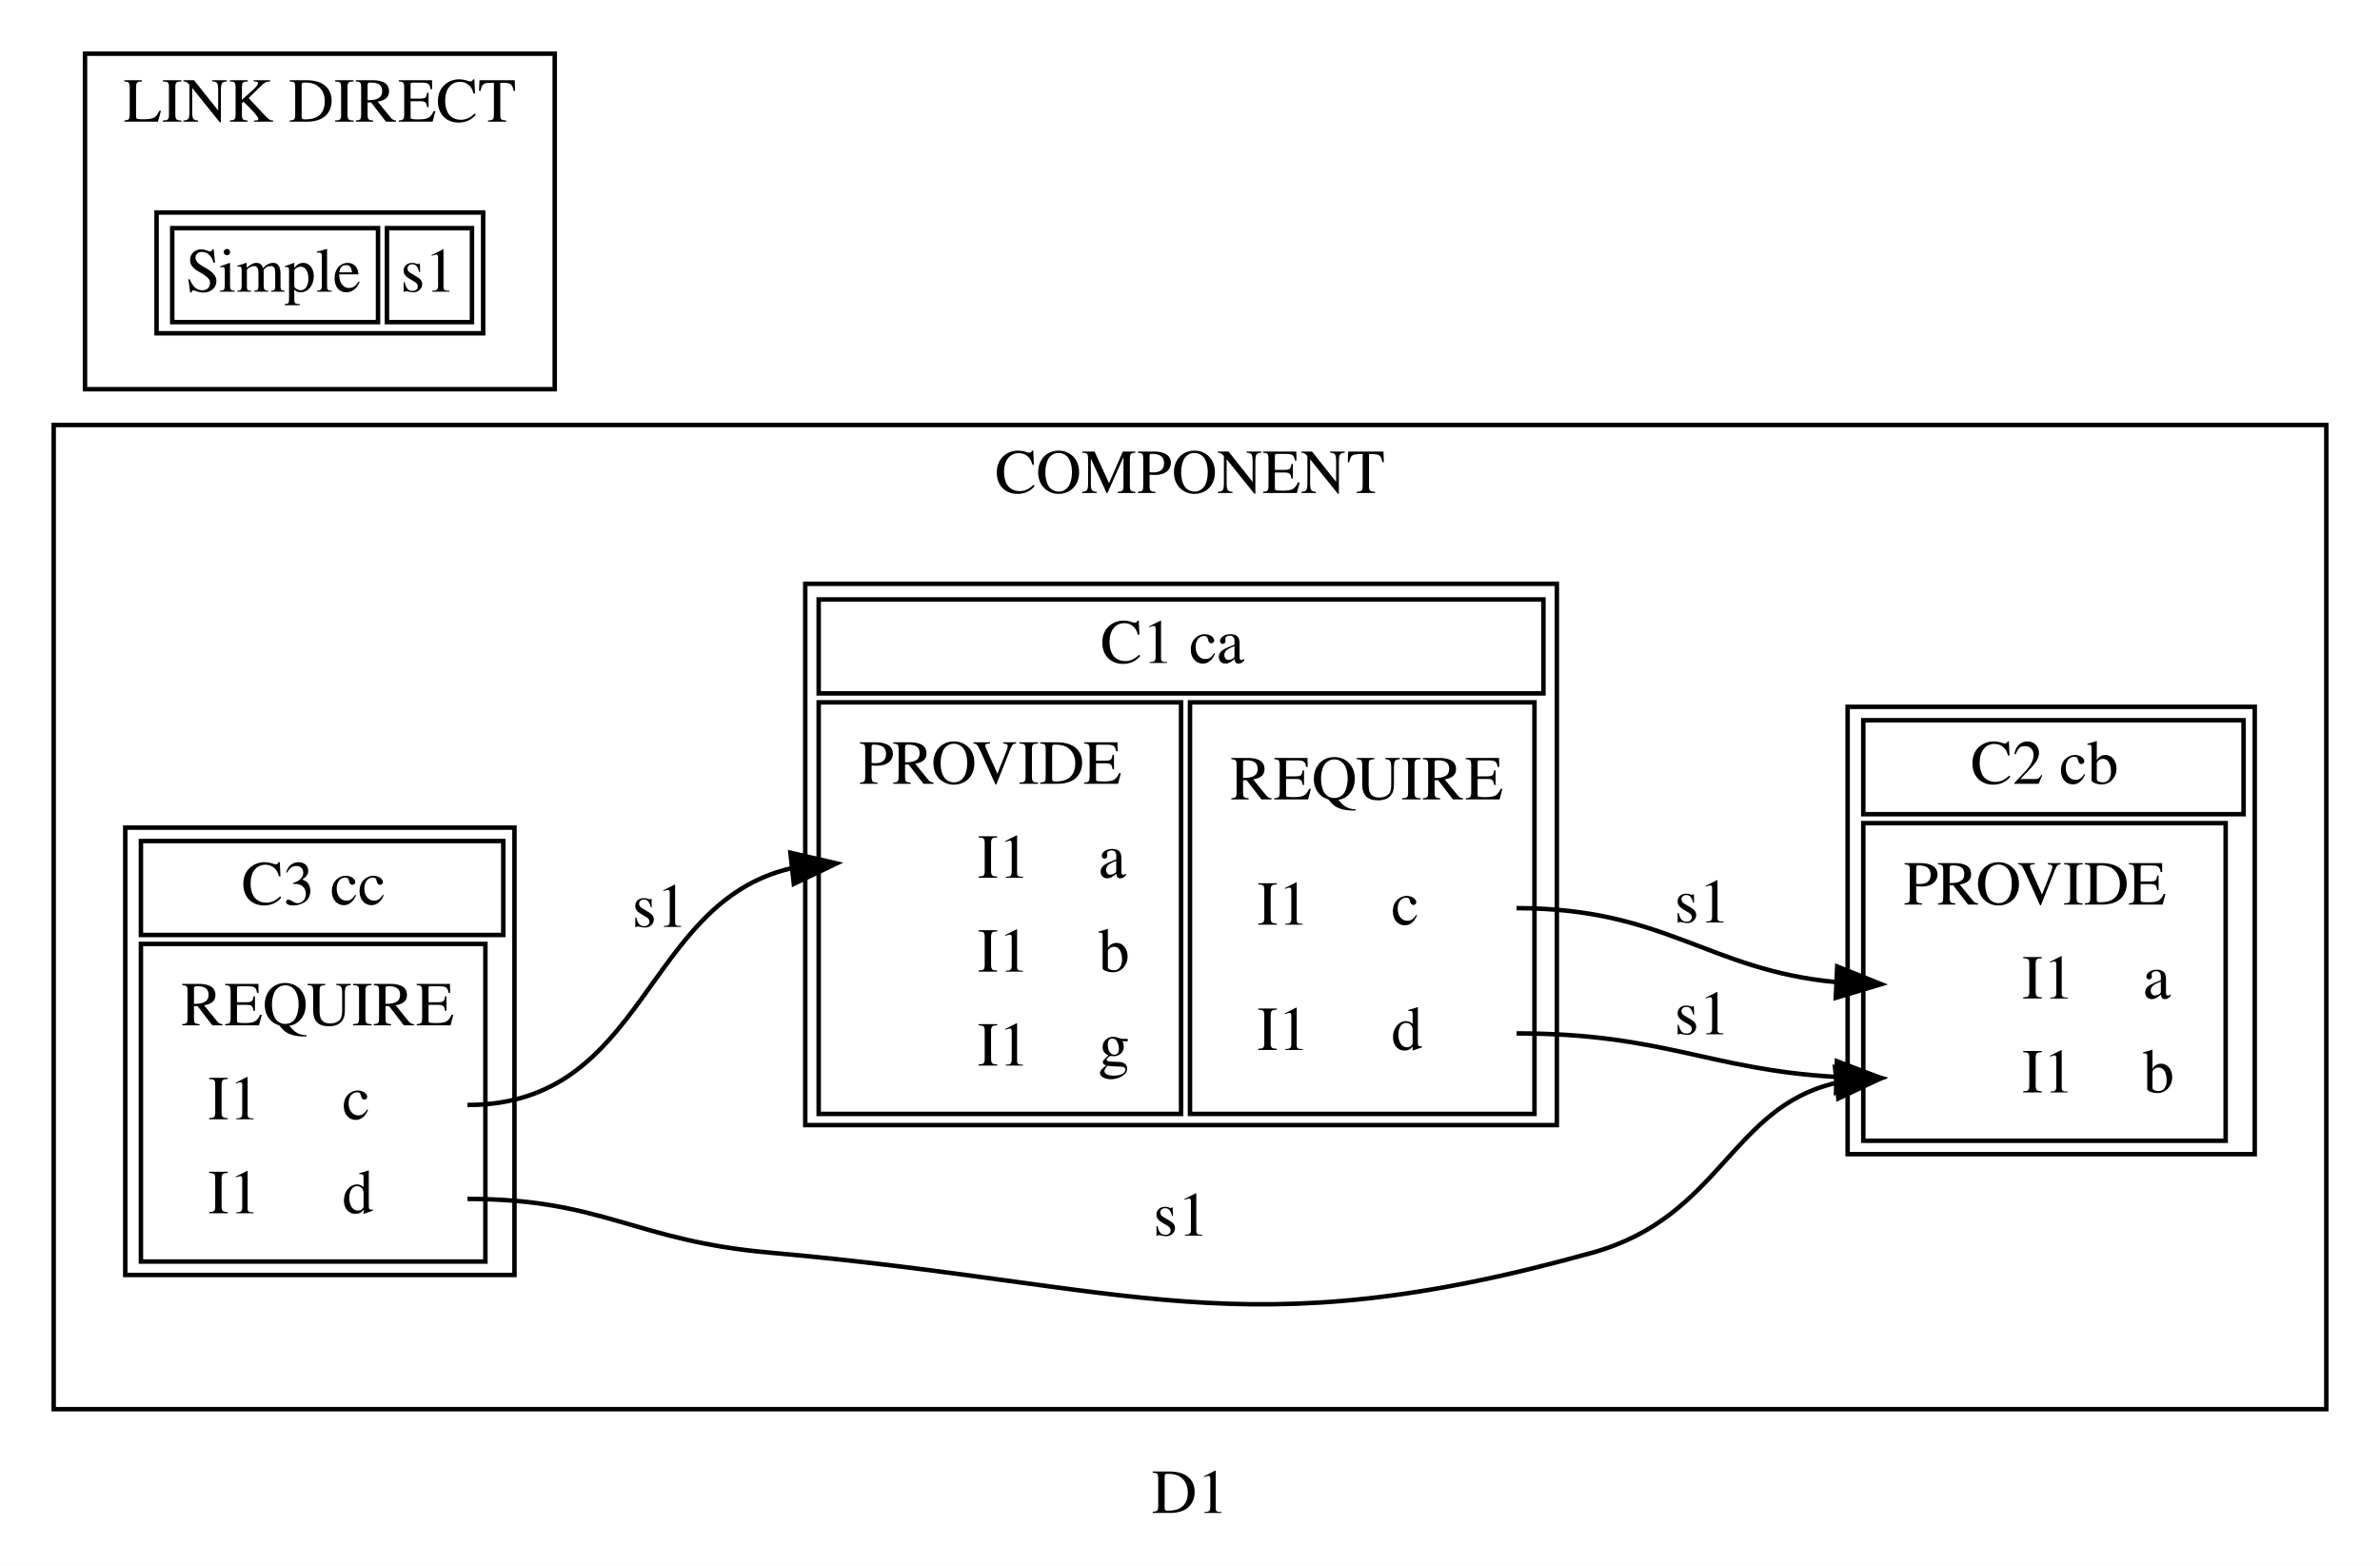
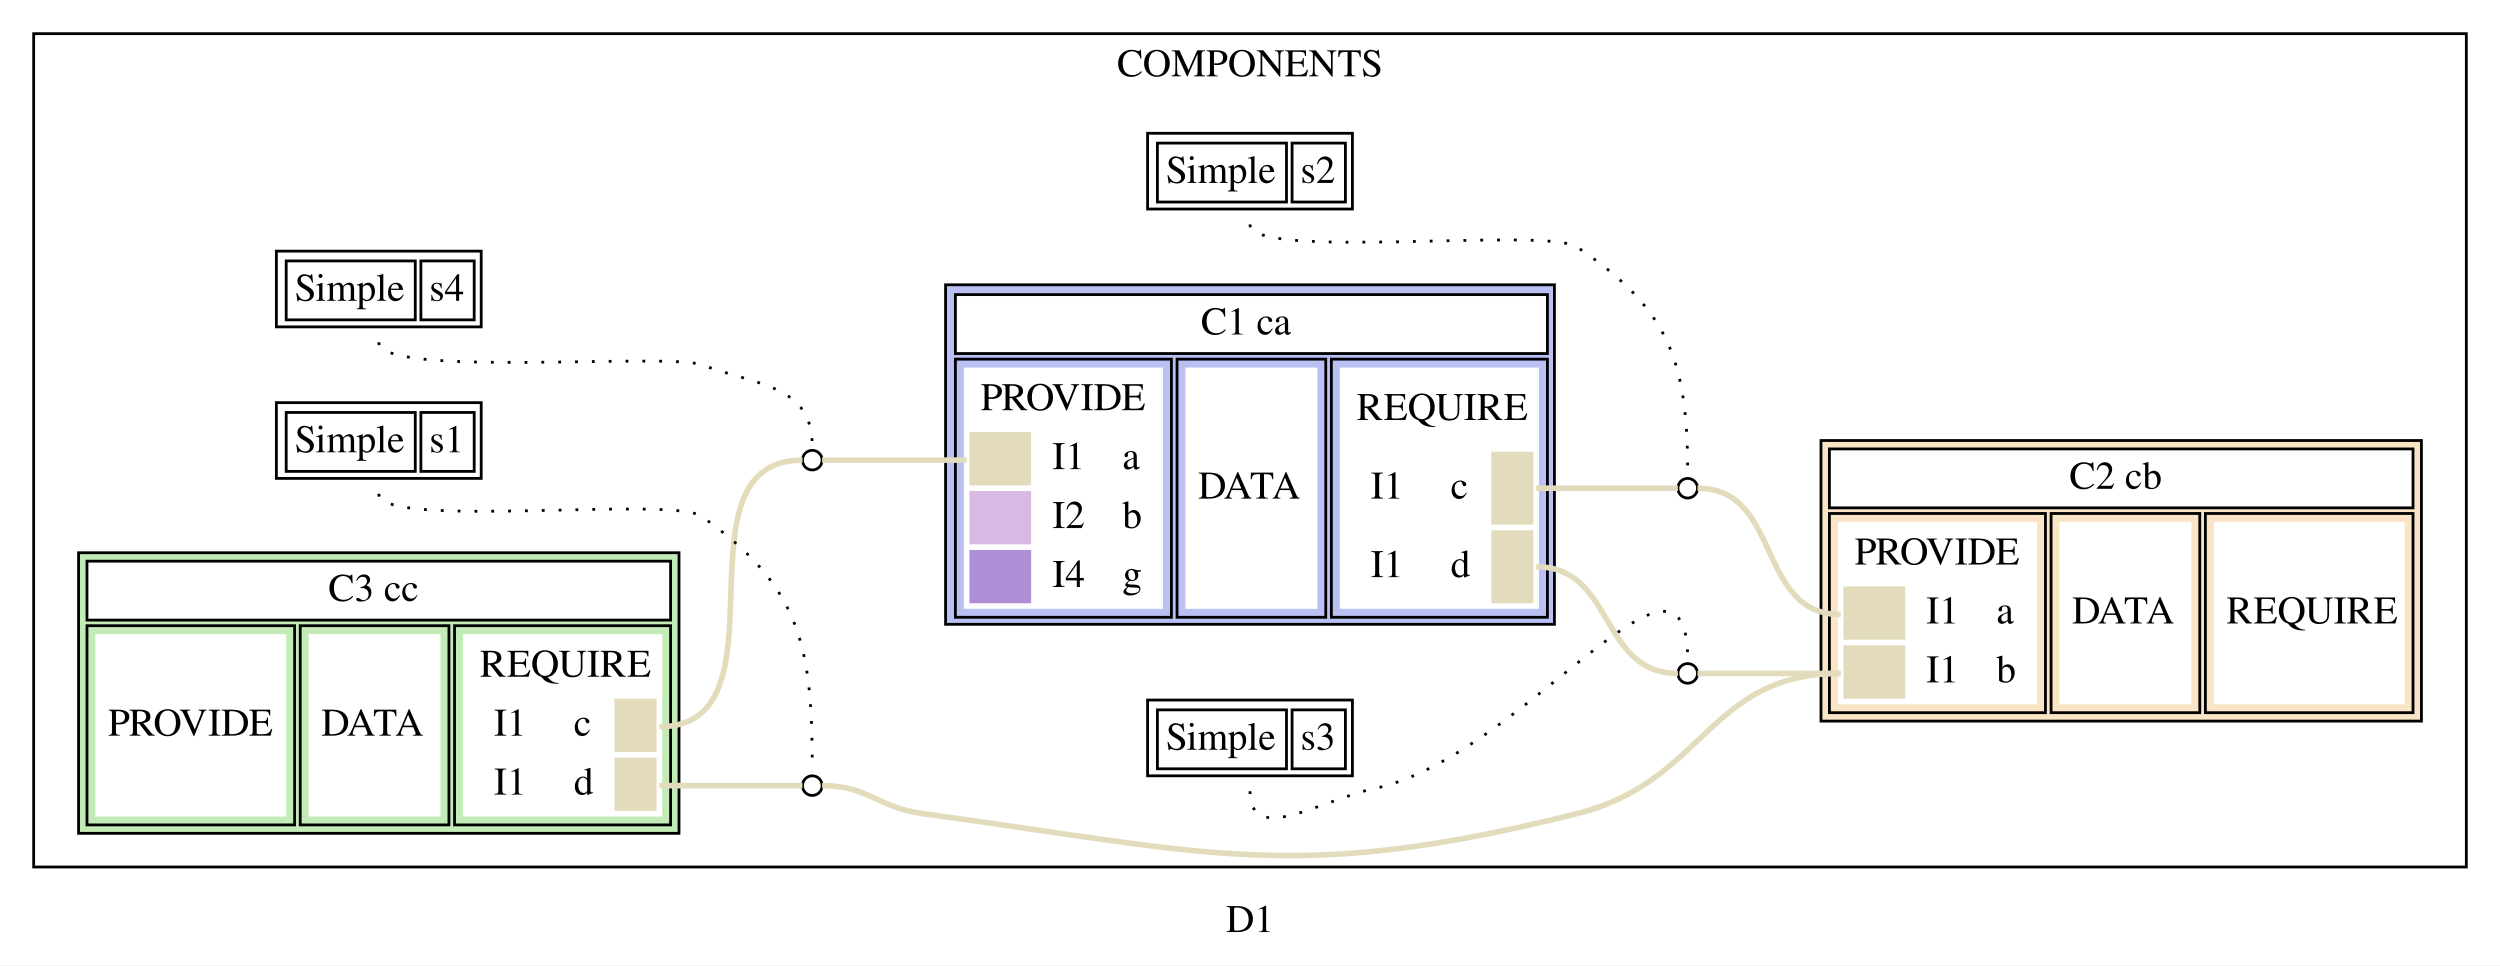
- <svg xmlns="http://www.w3.org/2000/svg" xmlns:xlink="http://www.w3.org/1999/xlink" width="532pt" height="350pt" viewBox="0.00 0.00 532.00 350.00">
-   <g id="graph0" class="graph" transform="scale(1 1) rotate(0) translate(4 346)">
-     <polygon fill="white" stroke="none" points="-4,4 -4,-346 528,-346 528,4 -4,4" />
-     <text text-anchor="middle" x="262" y="-7.8" font-family="Times,serif" font-size="14.00">D1</text>
+ <svg xmlns="http://www.w3.org/2000/svg" xmlns:xlink="http://www.w3.org/1999/xlink" width="891pt" height="344pt" viewBox="0.00 0.00 891.00 344.00">
+   <g id="graph0" class="graph" transform="scale(1 1) rotate(0) translate(4 340)">
+     <polygon fill="white" stroke="none" points="-4,4 -4,-340 887,-340 887,4 -4,4" />
+     <text text-anchor="middle" x="441.5" y="-7.8" font-family="Times,serif" font-size="14.00">D1</text>
    <g id="clust1" class="cluster">
-       <polygon fill="none" stroke="black" points="8,-31 8,-251 516,-251 516,-31 8,-31" />
-       <text text-anchor="middle" x="262" y="-235.8" font-family="Times,serif" font-size="14.00">COMPONENT</text>
-     </g>
-     <g id="clust4" class="cluster">
-       <polygon fill="none" stroke="black" points="15,-259 15,-334 120,-334 120,-259 15,-259" />
-       <text text-anchor="middle" x="67.5" y="-318.8" font-family="Times,serif" font-size="14.00">LINK DIRECT</text>
+       <polygon fill="none" stroke="black" points="8,-31 8,-328 875,-328 875,-31 8,-31" />
+       <text text-anchor="middle" x="441.5" y="-312.8" font-family="Times,serif" font-size="14.00">COMPONENTS</text>
    </g>
    <g id="node1" class="node">
+       <polygon fill="#bac0f4" stroke="none" points="333,-117.5 333,-238.5 550,-238.5 550,-117.5 333,-117.5" />
      <g id="a_node1_0">
        <a xlink:href="https://www.lapin.fr/C1" xlink:title="&lt;TABLE&gt;">
-           <polygon fill="none" stroke="black" points="179,-191 179,-212 341,-212 341,-191 179,-191" />
-           <text text-anchor="start" x="242" y="-197.8" font-family="Times,serif" font-size="14.00">C1 ca </text>
-         </a>
-       </g>
-       <polygon fill="none" stroke="black" points="179,-97 179,-189 260,-189 260,-97 179,-97" />
-       <text text-anchor="start" x="188" y="-170.8" font-family="Times,serif" font-size="14.00"> PROVIDE</text>
+           <polygon fill="white" stroke="none" points="336.5,-214 336.5,-235 547.5,-235 547.5,-214 336.5,-214" />
+           <polygon fill="none" stroke="black" points="336.5,-214 336.5,-235 547.5,-235 547.5,-214 336.5,-214" />
+           <text text-anchor="start" x="424" y="-220.8" font-family="Times,serif" font-size="14.00">C1 ca </text>
+         </a>
+       </g>
+       <polygon fill="none" stroke="black" points="336.5,-120 336.5,-212 413.5,-212 413.5,-120 336.5,-120" />
+       <polygon fill="white" stroke="none" points="339.5,-123 339.5,-209 410.5,-209 410.5,-123 339.5,-123" />
+       <text text-anchor="start" x="345.5" y="-193.8" font-family="Times,serif" font-size="14.00">PROVIDE</text>
+       <polygon fill="#e2dcbc" stroke="none" points="341.5,-167 341.5,-186 363.5,-186 363.5,-167 341.5,-167" />
+       <text text-anchor="start" x="350.5" y="-172.8" font-family="Times,serif" font-size="14.00"> </text>
      <g id="a_node1_1">
        <a xlink:href="https://www.lapin.fr/I1" xlink:title="&lt;TABLE&gt;">
-           <text text-anchor="start" x="214.5" y="-149.8" font-family="Times,serif" font-size="14.00">I1</text>
-         </a>
-       </g>
-       <text text-anchor="start" x="241.5" y="-149.8" font-family="Times,serif" font-size="14.00">a</text>
+           <text text-anchor="start" x="371" y="-172.8" font-family="Times,serif" font-size="14.00">I1</text>
+         </a>
+       </g>
+       <text text-anchor="start" x="396" y="-172.8" font-family="Times,serif" font-size="14.00">a</text>
+       <polygon fill="#d9b8e3" stroke="none" points="341.5,-146 341.5,-165 363.5,-165 363.5,-146 341.5,-146" />
+       <text text-anchor="start" x="350.5" y="-151.8" font-family="Times,serif" font-size="14.00"> </text>
      <g id="a_node1_2">
-         <a xlink:href="https://www.lapin.fr/I1" xlink:title="&lt;TABLE&gt;">
-           <text text-anchor="start" x="214.5" y="-128.8" font-family="Times,serif" font-size="14.00">I1</text>
-         </a>
-       </g>
-       <text text-anchor="start" x="241.5" y="-128.8" font-family="Times,serif" font-size="14.00">b</text>
+         <a xlink:href="https://www.lapin.fr/I2" xlink:title="&lt;TABLE&gt;">
+           <text text-anchor="start" x="371" y="-151.8" font-family="Times,serif" font-size="14.00">I2</text>
+         </a>
+       </g>
+       <text text-anchor="start" x="396" y="-151.8" font-family="Times,serif" font-size="14.00">b</text>
+       <polygon fill="#ad8fd6" stroke="none" points="341.5,-125 341.5,-144 363.5,-144 363.5,-125 341.5,-125" />
+       <text text-anchor="start" x="350.5" y="-130.8" font-family="Times,serif" font-size="14.00"> </text>
      <g id="a_node1_3">
-         <a xlink:href="https://www.lapin.fr/I1" xlink:title="&lt;TABLE&gt;">
-           <text text-anchor="start" x="214.5" y="-107.8" font-family="Times,serif" font-size="14.00">I1</text>
-         </a>
-       </g>
-       <text text-anchor="start" x="241.5" y="-107.8" font-family="Times,serif" font-size="14.00">g</text>
-       <polygon fill="none" stroke="black" points="262,-97 262,-189 339,-189 339,-97 262,-97" />
-       <text text-anchor="start" x="271" y="-167.3" font-family="Times,serif" font-size="14.00">REQUIRE</text>
+         <a xlink:href="https://www.lapin.fr/I4" xlink:title="&lt;TABLE&gt;">
+           <text text-anchor="start" x="371" y="-130.8" font-family="Times,serif" font-size="14.00">I4</text>
+         </a>
+       </g>
+       <text text-anchor="start" x="396" y="-130.8" font-family="Times,serif" font-size="14.00">g</text>
+       <polygon fill="none" stroke="black" points="415.5,-120 415.5,-212 468.5,-212 468.5,-120 415.5,-120" />
+       <polygon fill="white" stroke="none" points="418.5,-123 418.5,-209 465.5,-209 465.5,-123 418.5,-123" />
+       <text text-anchor="start" x="423" y="-162.3" font-family="Times,serif" font-size="14.00">DATA</text>
+       <polygon fill="none" stroke="black" points="470.5,-120 470.5,-212 547.5,-212 547.5,-120 470.5,-120" />
+       <polygon fill="white" stroke="none" points="473.5,-123 473.5,-209 544.5,-209 544.5,-123 473.5,-123" />
+       <text text-anchor="start" x="479.5" y="-190.3" font-family="Times,serif" font-size="14.00">REQUIRE</text>
      <g id="a_node1_4">
        <a xlink:href="https://www.lapin.fr/I1" xlink:title="&lt;TABLE&gt;">
-           <text text-anchor="start" x="277" y="-139.3" font-family="Times,serif" font-size="14.00">I1</text>
-         </a>
-       </g>
-       <text text-anchor="start" x="307" y="-139.3" font-family="Times,serif" font-size="14.00">c</text>
+           <text text-anchor="start" x="484.5" y="-162.3" font-family="Times,serif" font-size="14.00">I1</text>
+         </a>
+       </g>
+       <text text-anchor="start" x="513" y="-162.3" font-family="Times,serif" font-size="14.00">c</text>
+       <polygon fill="#e2dcbc" stroke="none" points="527.5,-153 527.5,-179 542.5,-179 542.5,-153 527.5,-153" />
+       <text text-anchor="start" x="533" y="-162.3" font-family="Times,serif" font-size="14.00"> </text>
      <g id="a_node1_5">
        <a xlink:href="https://www.lapin.fr/I1" xlink:title="&lt;TABLE&gt;">
-           <text text-anchor="start" x="277" y="-111.3" font-family="Times,serif" font-size="14.00">I1</text>
-         </a>
-       </g>
-       <text text-anchor="start" x="307" y="-111.3" font-family="Times,serif" font-size="14.00">d</text>
-       <polygon fill="none" stroke="black" points="176,-94.5 176,-215.5 344,-215.5 344,-94.5 176,-94.5" />
+           <text text-anchor="start" x="484.5" y="-134.3" font-family="Times,serif" font-size="14.00">I1</text>
+         </a>
+       </g>
+       <text text-anchor="start" x="513" y="-134.3" font-family="Times,serif" font-size="14.00">d</text>
+       <polygon fill="#e2dcbc" stroke="none" points="527.5,-125 527.5,-151 542.5,-151 542.5,-125 527.5,-125" />
+       <text text-anchor="start" x="533" y="-134.3" font-family="Times,serif" font-size="14.00"> </text>
+       <polygon fill="none" stroke="black" points="333,-117.5 333,-238.5 550,-238.5 550,-117.5 333,-117.5" />
+     </g>
+     <g id="node6" class="node">
+       <ellipse fill="none" stroke="black" cx="597.5" cy="-166" rx="3.5" ry="3.5" />
+     </g>
+     <g id="edge5" class="edge">
+       <path fill="none" stroke="#e2dcbc" stroke-width="2" d="M543.5,-166C565.944,-166 571.556,-166 594,-166" />
+     </g>
+     <g id="node8" class="node">
+       <ellipse fill="none" stroke="black" cx="597.5" cy="-100" rx="3.5" ry="3.5" />
+     </g>
+     <g id="edge8" class="edge">
+       <path fill="none" stroke="#e2dcbc" stroke-width="2" d="M543.5,-138C571.589,-138 565.911,-100 594,-100" />
    </g>
    <g id="node2" class="node">
+       <polygon fill="#fae4c6" stroke="none" points="645,-83 645,-183 859,-183 859,-83 645,-83" />
      <g id="a_node2_6">
        <a xlink:href="https://www.lapin.fr/C2" xlink:title="&lt;TABLE&gt;">
-           <polygon fill="none" stroke="black" points="412.5,-164 412.5,-185 497.5,-185 497.5,-164 412.5,-164" />
-           <text text-anchor="start" x="436.5" y="-170.8" font-family="Times,serif" font-size="14.00">C2 cb </text>
-         </a>
-       </g>
-       <polygon fill="none" stroke="black" points="412.5,-91 412.5,-162 493.5,-162 493.5,-91 412.5,-91" />
-       <text text-anchor="start" x="421.5" y="-143.8" font-family="Times,serif" font-size="14.00"> PROVIDE</text>
+           <polygon fill="white" stroke="none" points="648,-159 648,-180 856,-180 856,-159 648,-159" />
+           <polygon fill="none" stroke="black" points="648,-159 648,-180 856,-180 856,-159 648,-159" />
+           <text text-anchor="start" x="733.5" y="-165.8" font-family="Times,serif" font-size="14.00">C2 cb </text>
+         </a>
+       </g>
+       <polygon fill="none" stroke="black" points="648,-86 648,-157 725,-157 725,-86 648,-86" />
+       <polygon fill="white" stroke="none" points="651,-89 651,-154 722,-154 722,-89 651,-89" />
+       <text text-anchor="start" x="657" y="-138.8" font-family="Times,serif" font-size="14.00">PROVIDE</text>
+       <polygon fill="#e2dcbc" stroke="none" points="653,-112 653,-131 675,-131 675,-112 653,-112" />
+       <text text-anchor="start" x="662" y="-117.8" font-family="Times,serif" font-size="14.00"> </text>
      <g id="a_node2_7">
        <a xlink:href="https://www.lapin.fr/I1" xlink:title="&lt;TABLE&gt;">
-           <text text-anchor="start" x="448" y="-122.8" font-family="Times,serif" font-size="14.00">I1</text>
-         </a>
-       </g>
-       <text text-anchor="start" x="475" y="-122.8" font-family="Times,serif" font-size="14.00">a</text>
+           <text text-anchor="start" x="682.5" y="-117.8" font-family="Times,serif" font-size="14.00">I1</text>
+         </a>
+       </g>
+       <text text-anchor="start" x="707.5" y="-117.8" font-family="Times,serif" font-size="14.00">a</text>
+       <polygon fill="#e2dcbc" stroke="none" points="653,-91 653,-110 675,-110 675,-91 653,-91" />
+       <text text-anchor="start" x="662" y="-96.8" font-family="Times,serif" font-size="14.00"> </text>
      <g id="a_node2_8">
        <a xlink:href="https://www.lapin.fr/I1" xlink:title="&lt;TABLE&gt;">
-           <text text-anchor="start" x="448" y="-101.8" font-family="Times,serif" font-size="14.00">I1</text>
-         </a>
-       </g>
-       <text text-anchor="start" x="475" y="-101.8" font-family="Times,serif" font-size="14.00">b</text>
-       <polygon fill="none" stroke="black" points="409,-88 409,-188 500,-188 500,-88 409,-88" />
-     </g>
-     <g id="edge2" class="edge">
-       <path fill="none" stroke="black" d="M335,-143C368.388,-143 377.753,-129.158 406.449,-126.455" />
-       <polygon fill="black" stroke="black" points="406.668,-129.948 416.5,-126 406.352,-122.956 406.668,-129.948" />
-       <text text-anchor="middle" x="376.5" y="-139.8" font-family="Times,serif" font-size="14.00">s1</text>
-     </g>
-     <g id="edge3" class="edge">
-       <path fill="none" stroke="black" d="M335,-115C367.787,-115 377.988,-106.928 406.188,-105.288" />
-       <polygon fill="black" stroke="black" points="406.602,-108.778 416.5,-105 406.406,-101.781 406.602,-108.778" />
-       <text text-anchor="middle" x="376.5" y="-114.8" font-family="Times,serif" font-size="14.00">s1</text>
+           <text text-anchor="start" x="682.5" y="-96.8" font-family="Times,serif" font-size="14.00">I1</text>
+         </a>
+       </g>
+       <text text-anchor="start" x="707.5" y="-96.8" font-family="Times,serif" font-size="14.00">b</text>
+       <polygon fill="none" stroke="black" points="727,-86 727,-157 780,-157 780,-86 727,-86" />
+       <polygon fill="white" stroke="none" points="730,-89 730,-154 777,-154 777,-89 730,-89" />
+       <text text-anchor="start" x="734.5" y="-117.8" font-family="Times,serif" font-size="14.00">DATA</text>
+       <polygon fill="none" stroke="black" points="782,-86 782,-157 856,-157 856,-86 782,-86" />
+       <polygon fill="white" stroke="none" points="785,-89 785,-154 853,-154 853,-89 785,-89" />
+       <text text-anchor="start" x="789.5" y="-117.8" font-family="Times,serif" font-size="14.00">REQUIRE</text>
+       <polygon fill="none" stroke="black" points="645,-83 645,-183 859,-183 859,-83 645,-83" />
    </g>
    <g id="node3" class="node">
+       <polygon fill="#c3ebb7" stroke="none" points="24,-43 24,-143 238,-143 238,-43 24,-43" />
      <g id="a_node3_9">
        <a xlink:href="https://www.lapin.fr/C3" xlink:title="&lt;TABLE&gt;">
-           <polygon fill="none" stroke="black" points="27.5,-137 27.5,-158 108.5,-158 108.5,-137 27.5,-137" />
-           <text text-anchor="start" x="50" y="-143.8" font-family="Times,serif" font-size="14.00">C3 cc </text>
-         </a>
-       </g>
-       <polygon fill="none" stroke="black" points="27.5,-64 27.5,-135 104.5,-135 104.5,-64 27.5,-64" />
-       <text text-anchor="start" x="36.5" y="-116.8" font-family="Times,serif" font-size="14.00">REQUIRE</text>
+           <polygon fill="white" stroke="none" points="27,-119 27,-140 235,-140 235,-119 27,-119" />
+           <polygon fill="none" stroke="black" points="27,-119 27,-140 235,-140 235,-119 27,-119" />
+           <text text-anchor="start" x="113" y="-125.8" font-family="Times,serif" font-size="14.00">C3 cc </text>
+         </a>
+       </g>
+       <polygon fill="none" stroke="black" points="27,-46 27,-117 101,-117 101,-46 27,-46" />
+       <polygon fill="white" stroke="none" points="30,-49 30,-114 98,-114 98,-49 30,-49" />
+       <text text-anchor="start" x="34.5" y="-77.8" font-family="Times,serif" font-size="14.00">PROVIDE</text>
+       <polygon fill="none" stroke="black" points="103,-46 103,-117 156,-117 156,-46 103,-46" />
+       <polygon fill="white" stroke="none" points="106,-49 106,-114 153,-114 153,-49 106,-49" />
+       <text text-anchor="start" x="110.5" y="-77.8" font-family="Times,serif" font-size="14.00">DATA</text>
+       <polygon fill="none" stroke="black" points="158,-46 158,-117 235,-117 235,-46 158,-46" />
+       <polygon fill="white" stroke="none" points="161,-49 161,-114 232,-114 232,-49 161,-49" />
+       <text text-anchor="start" x="167" y="-98.8" font-family="Times,serif" font-size="14.00">REQUIRE</text>
      <g id="a_node3_10">
        <a xlink:href="https://www.lapin.fr/I1" xlink:title="&lt;TABLE&gt;">
-           <text text-anchor="start" x="42.5" y="-95.8" font-family="Times,serif" font-size="14.00">I1</text>
-         </a>
-       </g>
-       <text text-anchor="start" x="72.5" y="-95.8" font-family="Times,serif" font-size="14.00">c</text>
+           <text text-anchor="start" x="172" y="-77.8" font-family="Times,serif" font-size="14.00">I1</text>
+         </a>
+       </g>
+       <text text-anchor="start" x="200.5" y="-77.8" font-family="Times,serif" font-size="14.00">c</text>
+       <polygon fill="#e2dcbc" stroke="none" points="215,-72 215,-91 230,-91 230,-72 215,-72" />
+       <text text-anchor="start" x="220.5" y="-77.8" font-family="Times,serif" font-size="14.00"> </text>
      <g id="a_node3_11">
        <a xlink:href="https://www.lapin.fr/I1" xlink:title="&lt;TABLE&gt;">
-           <text text-anchor="start" x="42.5" y="-74.8" font-family="Times,serif" font-size="14.00">I1</text>
-         </a>
-       </g>
-       <text text-anchor="start" x="72.5" y="-74.8" font-family="Times,serif" font-size="14.00">d</text>
-       <polygon fill="none" stroke="black" points="24,-61 24,-161 111,-161 111,-61 24,-61" />
+           <text text-anchor="start" x="172" y="-56.8" font-family="Times,serif" font-size="14.00">I1</text>
+         </a>
+       </g>
+       <text text-anchor="start" x="200.5" y="-56.8" font-family="Times,serif" font-size="14.00">d</text>
+       <polygon fill="#e2dcbc" stroke="none" points="215,-51 215,-70 230,-70 230,-51 215,-51" />
+       <text text-anchor="start" x="220.5" y="-56.8" font-family="Times,serif" font-size="14.00"> </text>
+       <polygon fill="none" stroke="black" points="24,-43 24,-143 238,-143 238,-43 24,-43" />
+     </g>
+     <g id="node4" class="node">
+       <ellipse fill="none" stroke="black" cx="285.5" cy="-60" rx="3.5" ry="3.5" />
+     </g>
+     <g id="edge2" class="edge">
+       <path fill="none" stroke="#e2dcbc" stroke-width="2" d="M231,-60C253.667,-60 259.333,-60 282,-60" />
+     </g>
+     <g id="node10" class="node">
+       <ellipse fill="none" stroke="black" cx="285.5" cy="-176" rx="3.5" ry="3.5" />
+     </g>
+     <g id="edge11" class="edge">
+       <path fill="none" stroke="#e2dcbc" stroke-width="2" d="M231,-81C278.922,-81 234.078,-176 282,-176" />
+     </g>
+     <g id="edge3" class="edge">
+       <path fill="none" stroke="#e2dcbc" stroke-width="2" d="M289,-60C305.606,-60 308.546,-52.243 325,-50 427.607,-36.014 457.522,-24.94 558,-50 603.914,-61.452 604.68,-100 652,-100" />
+     </g>
+     <g id="node5" class="node">
+       <polygon fill="white" stroke="none" points="94.5,-169.5 94.5,-196.5 167.5,-196.5 167.5,-169.5 94.5,-169.5" />
+       <g id="a_node5_12">
+         <a xlink:href="http://lapin.com/Simple" xlink:title="&lt;TABLE&gt;">
+           <polygon fill="none" stroke="black" points="98,-172 98,-193 144,-193 144,-172 98,-172" />
+           <text text-anchor="start" x="101" y="-178.8" font-family="Times,serif" font-size="14.00">Simple</text>
+         </a>
+       </g>
+       <polygon fill="none" stroke="black" points="146,-172 146,-193 165,-193 165,-172 146,-172" />
+       <text text-anchor="start" x="149" y="-178.8" font-family="Times,serif" font-size="14.00">s1</text>
+       <polygon fill="none" stroke="black" points="94.5,-169.5 94.5,-196.5 167.5,-196.5 167.5,-169.5 94.5,-169.5" />
+     </g>
+     <g id="edge1" class="edge">
+       <path fill="none" stroke="black" stroke-dasharray="1,5" d="M131,-164C131,-151.191 235.541,-163.394 246,-156 282.003,-130.549 285.5,-109.09 285.5,-65" />
+     </g>
+     <g id="edge6" class="edge">
+       <path fill="none" stroke="#e2dcbc" stroke-width="2" d="M601,-166C631.229,-166 621.771,-121 652,-121" />
+     </g>
+     <g id="node7" class="node">
+       <polygon fill="white" stroke="none" points="405,-265.5 405,-292.5 478,-292.5 478,-265.5 405,-265.5" />
+       <g id="a_node7_13">
+         <a xlink:href="http://lapin.com/Simple" xlink:title="&lt;TABLE&gt;">
+           <polygon fill="none" stroke="black" points="408.5,-268 408.5,-289 454.5,-289 454.5,-268 408.5,-268" />
+           <text text-anchor="start" x="411.5" y="-274.8" font-family="Times,serif" font-size="14.00">Simple</text>
+         </a>
+       </g>
+       <polygon fill="none" stroke="black" points="456.5,-268 456.5,-289 475.5,-289 475.5,-268 456.5,-268" />
+       <text text-anchor="start" x="459.5" y="-274.8" font-family="Times,serif" font-size="14.00">s2</text>
+       <polygon fill="none" stroke="black" points="405,-265.5 405,-292.5 478,-292.5 478,-265.5 405,-265.5" />
    </g>
    <g id="edge4" class="edge">
-       <path fill="none" stroke="black" d="M100.5,-99C140.557,-99 139.7,-144.118 172.725,-151.872" />
-       <polygon fill="black" stroke="black" points="172.678,-155.388 183,-153 173.442,-148.43 172.678,-155.388" />
-       <text text-anchor="middle" x="143.5" y="-138.8" font-family="Times,serif" font-size="14.00">s1</text>
-     </g>
-     <g id="edge1" class="edge">
-       <path fill="none" stroke="black" d="M100.5,-78C130.97,-78 137.647,-68.677 168,-66 249.462,-58.815 273.227,-44.036 352,-66 380.613,-73.978 382.857,-98.472 406.355,-103.919" />
-       <polygon fill="black" stroke="black" points="406.185,-107.421 416.5,-105 406.927,-100.46 406.185,-107.421" />
-       <text text-anchor="middle" x="260" y="-69.8" font-family="Times,serif" font-size="14.00">s1</text>
-     </g>
-     <g id="node4" class="node">
-       <g id="a_node4_12">
-         <a xlink:href="http://lapin.com/Simple" xlink:title="&lt;TABLE&gt;">
-           <polygon fill="none" stroke="black" points="34.5,-274 34.5,-295 80.5,-295 80.5,-274 34.5,-274" />
-           <text text-anchor="start" x="37.5" y="-280.8" font-family="Times,serif" font-size="14.00">Simple</text>
-         </a>
-       </g>
-       <polygon fill="none" stroke="black" points="82.5,-274 82.5,-295 101.5,-295 101.5,-274 82.5,-274" />
-       <text text-anchor="start" x="85.5" y="-280.8" font-family="Times,serif" font-size="14.00">s1</text>
-       <polygon fill="none" stroke="black" points="31,-271.5 31,-298.5 104,-298.5 104,-271.5 31,-271.5" />
+       <path fill="none" stroke="black" stroke-dasharray="1,5" d="M441.5,-260C441.5,-247.025 547.239,-259.249 558,-252 591.218,-229.623 597.5,-211.052 597.5,-171" />
+     </g>
+     <g id="edge9" class="edge">
+       <path fill="none" stroke="#e2dcbc" stroke-width="2" d="M601,-100C623.667,-100 629.333,-100 652,-100" />
+     </g>
+     <g id="node9" class="node">
+       <polygon fill="white" stroke="none" points="405,-63.5 405,-90.5 478,-90.5 478,-63.5 405,-63.5" />
+       <g id="a_node9_14">
+         <a xlink:href="http://lapin.com/Simple" xlink:title="&lt;TABLE&gt;">
+           <polygon fill="none" stroke="black" points="408.5,-66 408.5,-87 454.5,-87 454.5,-66 408.5,-66" />
+           <text text-anchor="start" x="411.5" y="-72.8" font-family="Times,serif" font-size="14.00">Simple</text>
+         </a>
+       </g>
+       <polygon fill="none" stroke="black" points="456.5,-66 456.5,-87 475.5,-87 475.5,-66 456.5,-66" />
+       <text text-anchor="start" x="459.5" y="-72.8" font-family="Times,serif" font-size="14.00">s3</text>
+       <polygon fill="none" stroke="black" points="405,-63.5 405,-90.5 478,-90.5 478,-63.5 405,-63.5" />
+     </g>
+     <g id="edge7" class="edge">
+       <path fill="none" stroke="black" stroke-dasharray="1,5" d="M441.5,-58C441.5,-38.217 466.646,-54.903 486,-59 538.445,-70.103 597.5,-158.607 597.5,-105" />
+     </g>
+     <g id="edge12" class="edge">
+       <path fill="none" stroke="#e2dcbc" stroke-width="2" d="M289,-176C311.889,-176 317.611,-176 340.5,-176" />
+     </g>
+     <g id="node11" class="node">
+       <polygon fill="white" stroke="none" points="94.5,-223.5 94.5,-250.5 167.5,-250.5 167.5,-223.5 94.5,-223.5" />
+       <g id="a_node11_15">
+         <a xlink:href="http://lapin.com/Simple" xlink:title="&lt;TABLE&gt;">
+           <polygon fill="none" stroke="black" points="98,-226 98,-247 144,-247 144,-226 98,-226" />
+           <text text-anchor="start" x="101" y="-232.8" font-family="Times,serif" font-size="14.00">Simple</text>
+         </a>
+       </g>
+       <polygon fill="none" stroke="black" points="146,-226 146,-247 165,-247 165,-226 146,-226" />
+       <text text-anchor="start" x="149" y="-232.8" font-family="Times,serif" font-size="14.00">s4</text>
+       <polygon fill="none" stroke="black" points="94.5,-223.5 94.5,-250.5 167.5,-250.5 167.5,-223.5 94.5,-223.5" />
+     </g>
+     <g id="edge10" class="edge">
+       <path fill="none" stroke="black" stroke-dasharray="1,5" d="M131,-218C131,-205.191 233.974,-214.409 246,-210 266.448,-202.504 285.5,-202.779 285.5,-181" />
    </g>
  </g>
</svg>
